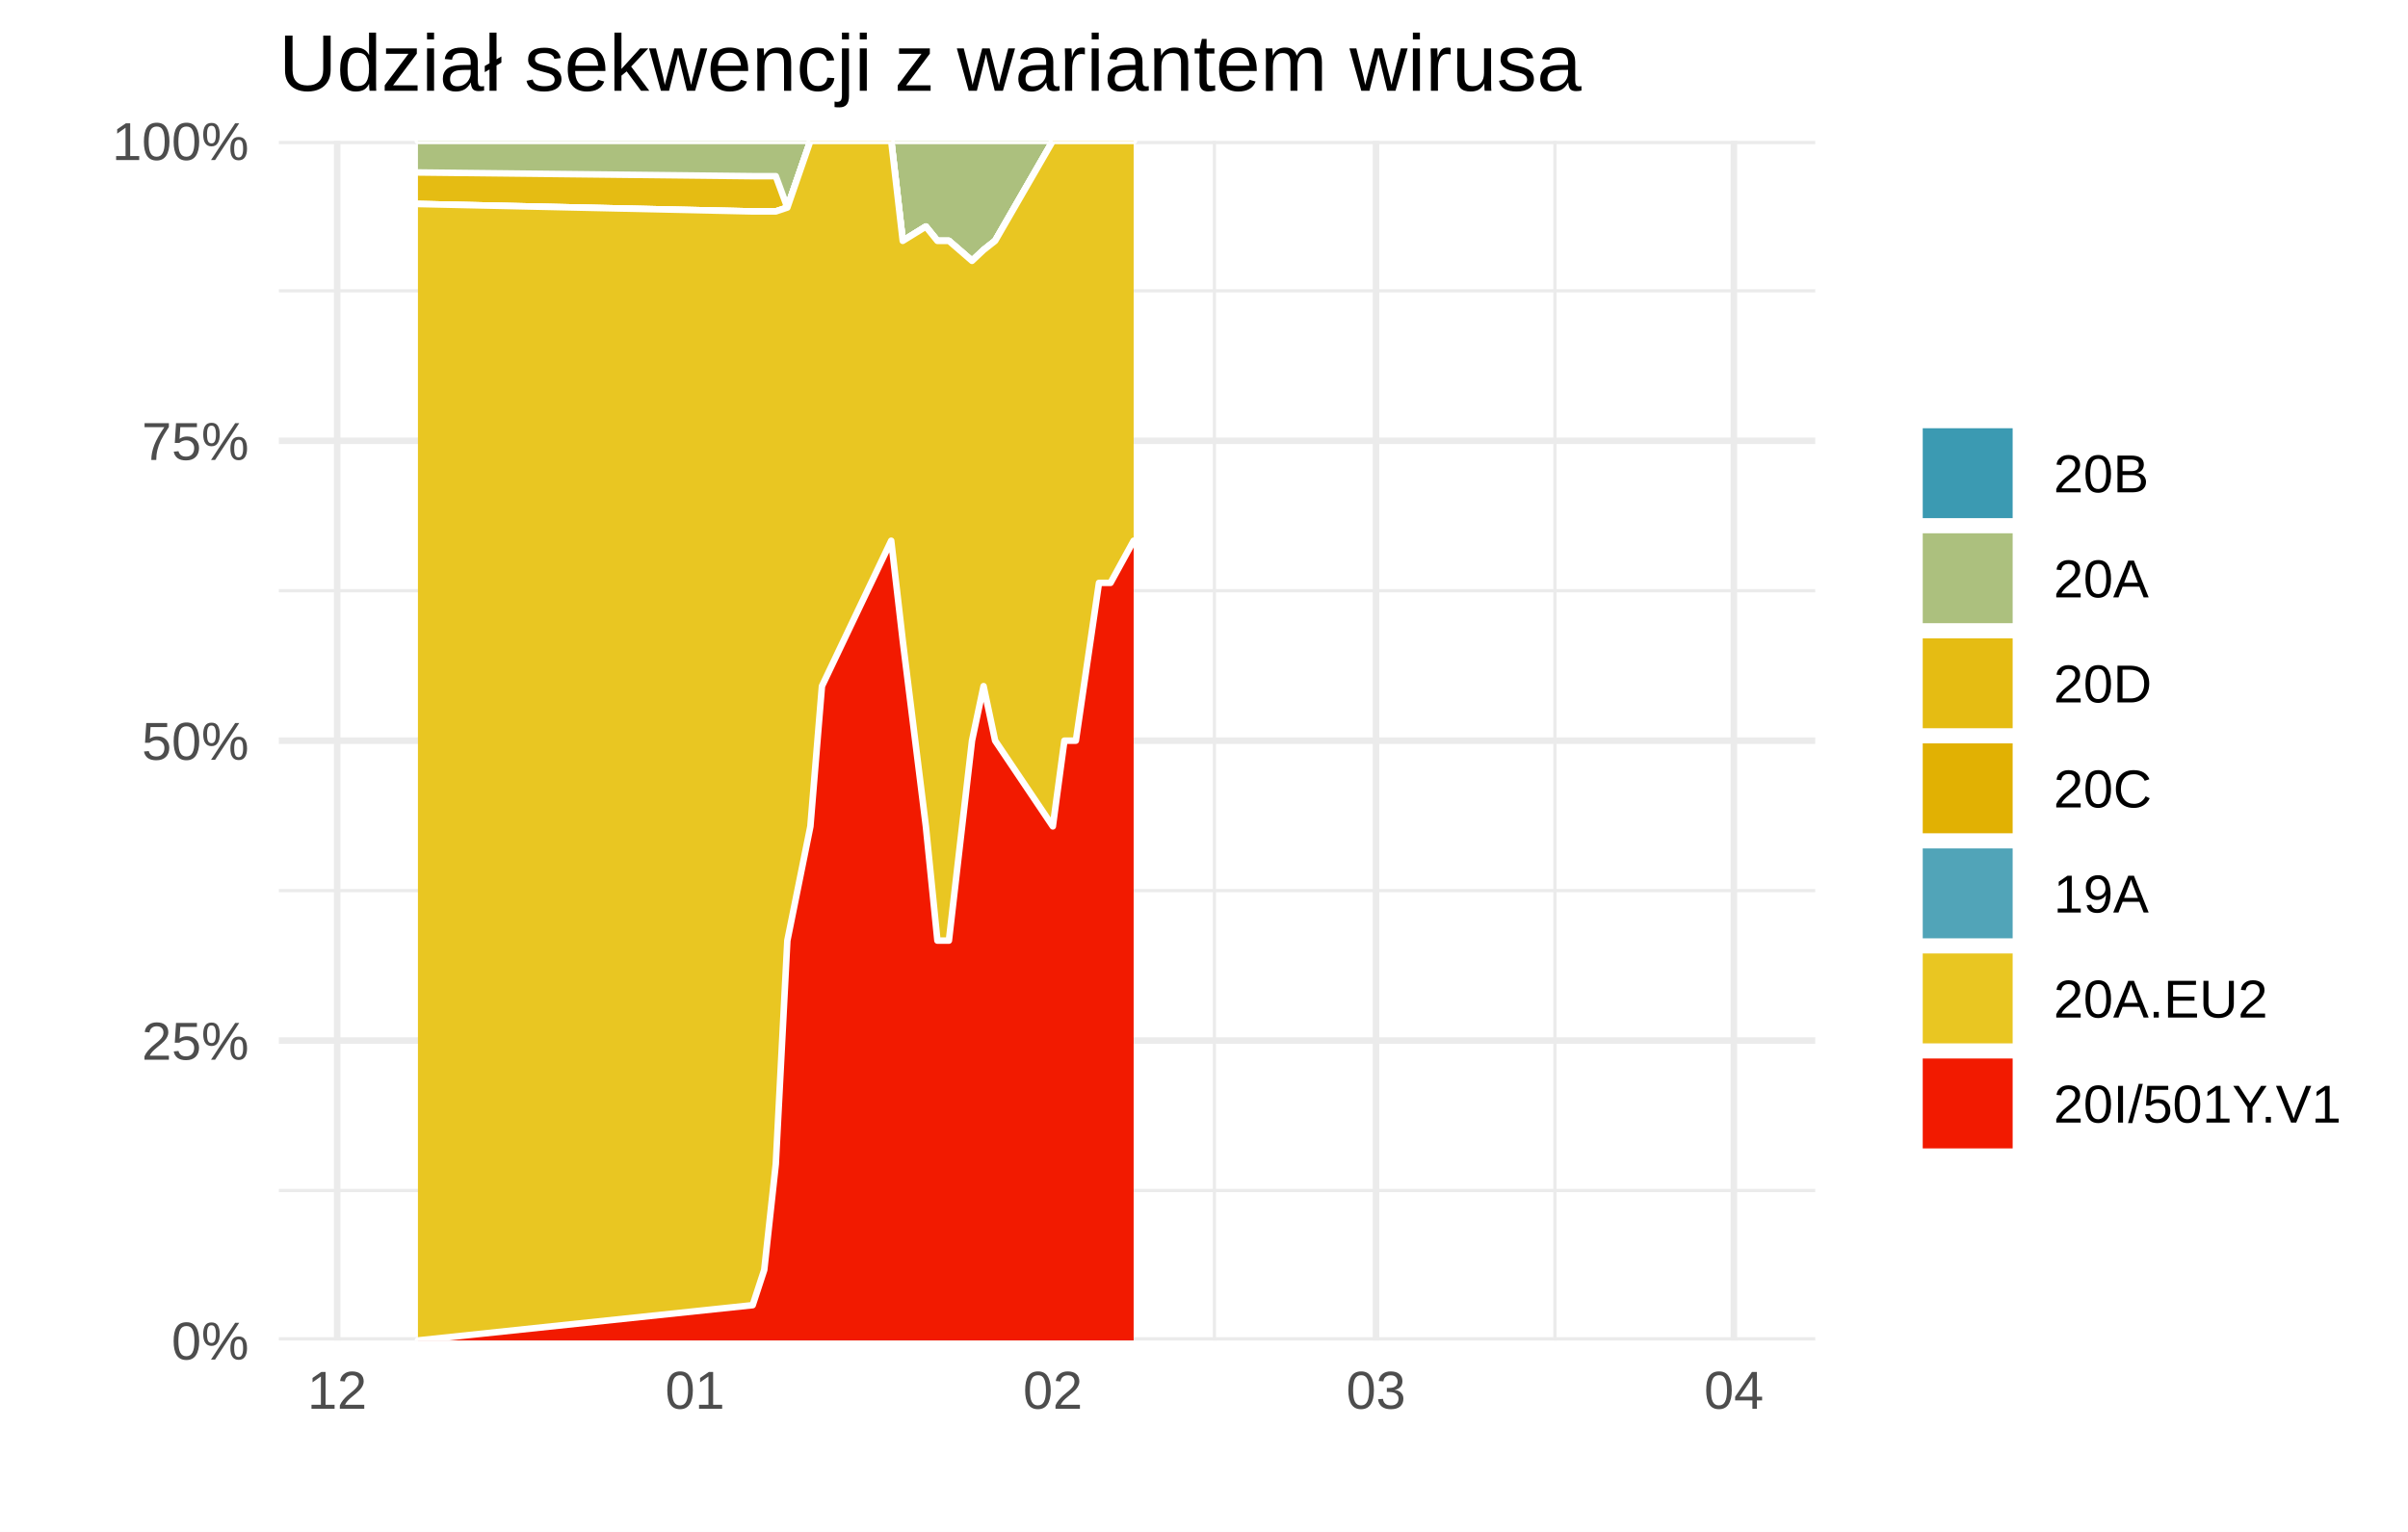
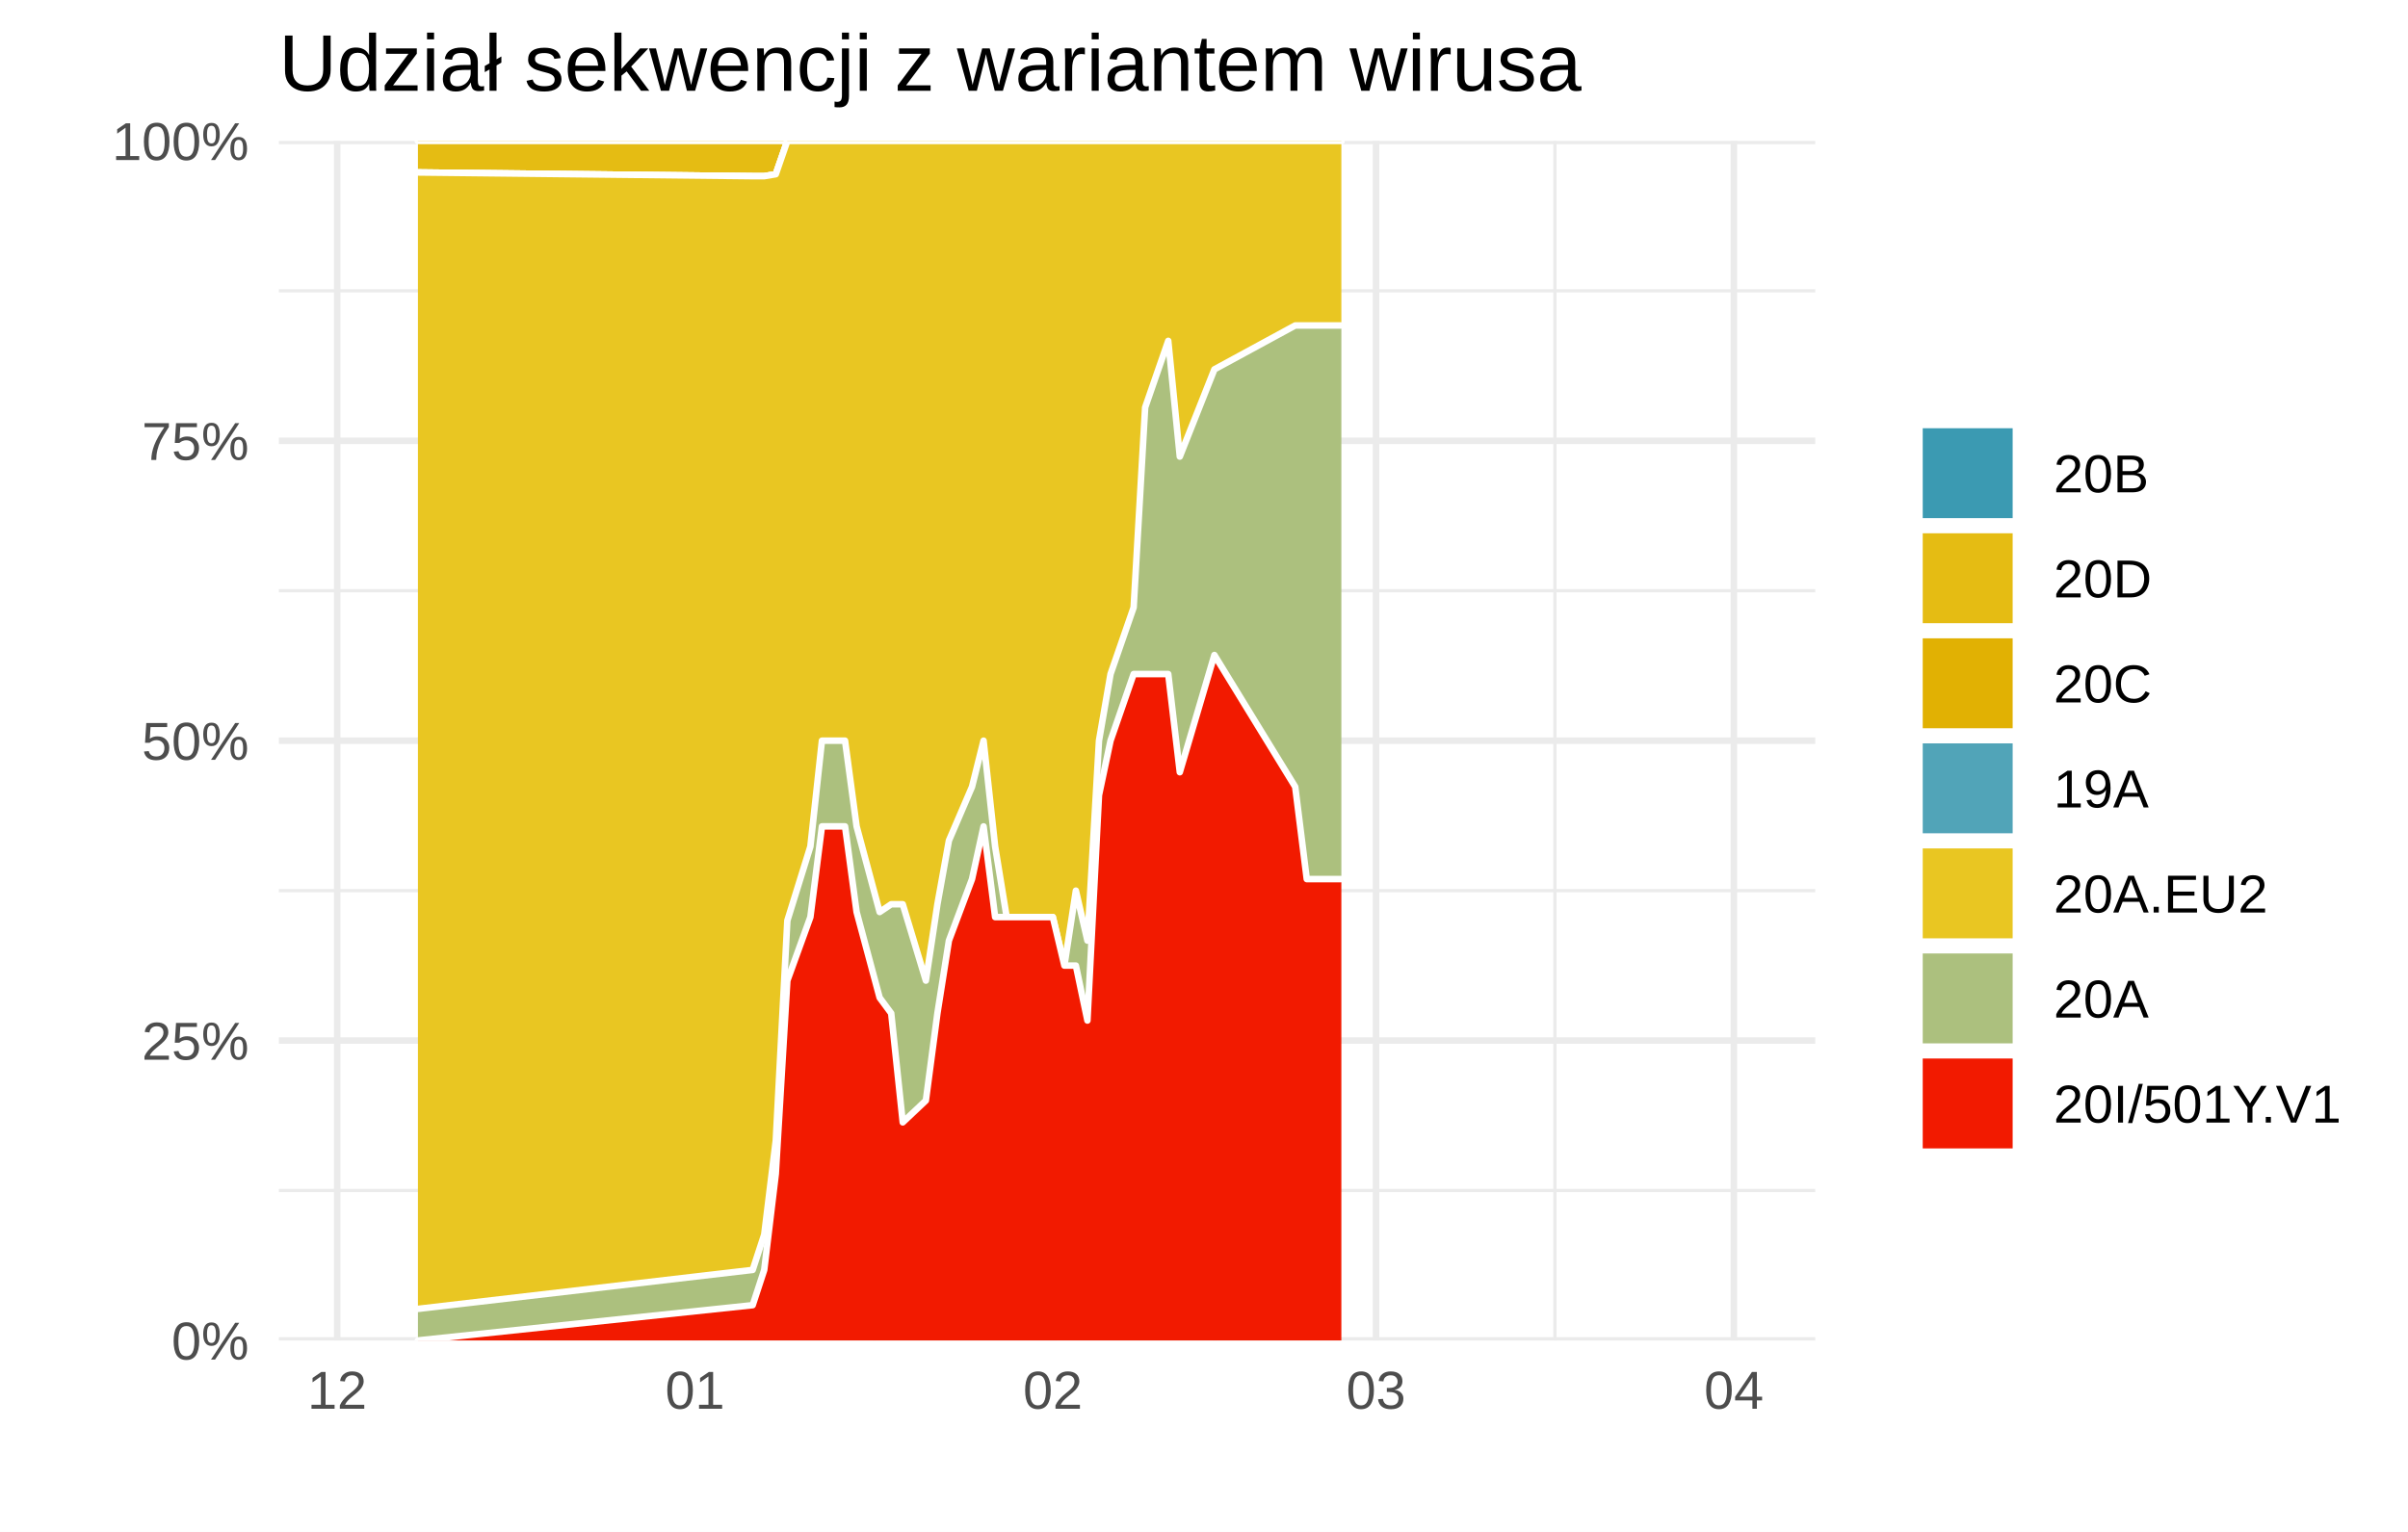
<svg xmlns="http://www.w3.org/2000/svg" class="svglite" width="396.00pt" height="252.00pt" viewBox="0 0 396.00 252.00">
  <defs>
    <style type="text/css">
    .svglite line, .svglite polyline, .svglite polygon, .svglite path, .svglite rect, .svglite circle {
      fill: none;
      stroke: #000000;
      stroke-linecap: round;
      stroke-linejoin: round;
      stroke-miterlimit: 10.00;
    }
  </style>
  </defs>
  <rect width="100%" height="100%" style="stroke: none; fill: #FFFFFF;" />
  <defs>
    <clipPath id="cpMC4wMHwzOTYuMDB8MC4wMHwyNTIuMDA=">
      <rect x="0.00" y="0.00" width="396.00" height="252.00" />
    </clipPath>
  </defs>
  <g clip-path="url(#cpMC4wMHwzOTYuMDB8MC4wMHwyNTIuMDA=)">
</g>
  <defs>
    <clipPath id="cpNDUuODZ8Mjk4LjUyfDIzLjE4fDIyMC41MA==">
      <rect x="45.86" y="23.18" width="252.66" height="197.33" />
    </clipPath>
  </defs>
  <g clip-path="url(#cpNDUuODZ8Mjk4LjUyfDIzLjE4fDIyMC41MA==)">
    <polyline points="45.86,195.84 298.52,195.84 " style="stroke-width: 0.53; stroke: #EBEBEB; stroke-linecap: butt;" />
    <polyline points="45.86,146.51 298.52,146.51 " style="stroke-width: 0.53; stroke: #EBEBEB; stroke-linecap: butt;" />
    <polyline points="45.86,97.17 298.52,97.17 " style="stroke-width: 0.53; stroke: #EBEBEB; stroke-linecap: butt;" />
    <polyline points="45.86,47.84 298.52,47.84 " style="stroke-width: 0.53; stroke: #EBEBEB; stroke-linecap: butt;" />
    <polyline points="84.87,220.50 84.87,23.18 " style="stroke-width: 0.53; stroke: #EBEBEB; stroke-linecap: butt;" />
    <polyline points="143.72,220.50 143.72,23.18 " style="stroke-width: 0.53; stroke: #EBEBEB; stroke-linecap: butt;" />
    <polyline points="199.71,220.50 199.71,23.18 " style="stroke-width: 0.53; stroke: #EBEBEB; stroke-linecap: butt;" />
    <polyline points="255.71,220.50 255.71,23.18 " style="stroke-width: 0.53; stroke: #EBEBEB; stroke-linecap: butt;" />
    <polyline points="45.86,220.50 298.52,220.50 " style="stroke-width: 1.07; stroke: #EBEBEB; stroke-linecap: butt;" />
    <polyline points="45.86,171.17 298.52,171.17 " style="stroke-width: 1.07; stroke: #EBEBEB; stroke-linecap: butt;" />
    <polyline points="45.86,121.84 298.52,121.84 " style="stroke-width: 1.07; stroke: #EBEBEB; stroke-linecap: butt;" />
    <polyline points="45.86,72.51 298.52,72.51 " style="stroke-width: 1.07; stroke: #EBEBEB; stroke-linecap: butt;" />
    <polyline points="45.86,23.18 298.52,23.18 " style="stroke-width: 1.07; stroke: #EBEBEB; stroke-linecap: butt;" />
    <polyline points="55.45,220.50 55.45,23.18 " style="stroke-width: 1.07; stroke: #EBEBEB; stroke-linecap: butt;" />
    <polyline points="114.29,220.50 114.29,23.18 " style="stroke-width: 1.07; stroke: #EBEBEB; stroke-linecap: butt;" />
    <polyline points="173.14,220.50 173.14,23.18 " style="stroke-width: 1.07; stroke: #EBEBEB; stroke-linecap: butt;" />
    <polyline points="226.29,220.50 226.29,23.18 " style="stroke-width: 1.07; stroke: #EBEBEB; stroke-linecap: butt;" />
    <polyline points="285.14,220.50 285.14,23.18 " style="stroke-width: 1.07; stroke: #EBEBEB; stroke-linecap: butt;" />
-     <polygon points="68.73,23.18 123.78,23.18 125.68,23.18 127.58,23.18 129.48,23.18 133.27,23.18 135.17,23.18 146.56,23.18 148.46,23.18 152.26,23.18 154.16,23.18 156.05,23.18 159.85,23.18 161.75,23.18 163.65,23.18 173.14,23.18 175.04,23.18 176.93,23.18 180.73,23.18 182.63,23.18 186.43,23.18 186.43,23.18 182.63,23.18 180.73,23.18 176.93,23.18 175.04,23.18 173.14,23.18 163.65,23.18 161.75,23.18 159.85,23.18 156.05,23.18 154.16,23.18 152.26,23.18 148.46,23.18 146.56,23.18 135.17,23.18 133.27,23.18 129.48,23.18 127.58,23.18 125.68,23.18 123.78,23.18 68.73,23.18 " style="stroke-width: 0.00; stroke: none; fill: #3B9AB2;" />
-     <polyline points="68.73,23.18 123.78,23.18 125.68,23.18 127.58,23.18 129.48,23.18 133.27,23.18 135.17,23.18 146.56,23.18 148.46,23.18 152.26,23.18 154.16,23.18 156.05,23.18 159.85,23.18 161.75,23.18 163.65,23.18 173.14,23.18 175.04,23.18 176.93,23.18 180.73,23.18 182.63,23.18 186.43,23.18 " style="stroke-width: 1.07; stroke: #FFFFFF;" />
-     <polygon points="68.73,23.18 123.78,23.18 125.68,23.18 127.58,23.18 129.48,23.18 133.27,23.18 135.17,23.18 146.56,23.18 148.46,23.18 152.26,23.18 154.16,23.18 156.05,23.18 159.85,23.18 161.75,23.18 163.65,23.18 173.14,23.18 175.04,23.18 176.93,23.18 180.73,23.18 182.63,23.18 186.43,23.18 186.43,23.18 182.63,23.18 180.73,23.18 176.93,23.18 175.04,23.18 173.14,23.18 163.65,39.62 161.75,41.12 159.85,42.91 156.05,39.62 154.16,39.62 152.26,37.27 148.46,39.62 146.56,23.18 135.17,23.18 133.27,23.18 129.48,34.14 127.58,28.98 125.68,28.98 123.78,28.98 68.73,28.37 " style="stroke-width: 0.00; stroke: none; fill: #ACC07E;" />
-     <polyline points="68.73,23.18 123.78,23.18 125.68,23.18 127.58,23.18 129.48,23.18 133.27,23.18 135.17,23.18 146.56,23.18 148.46,23.18 152.26,23.18 154.16,23.18 156.05,23.18 159.85,23.18 161.75,23.18 163.65,23.18 173.14,23.18 175.04,23.18 176.93,23.18 180.73,23.18 182.63,23.18 186.43,23.18 " style="stroke-width: 1.07; stroke: #FFFFFF;" />
-     <polygon points="68.73,28.37 123.78,28.98 125.68,28.98 127.58,28.98 129.48,34.14 133.27,23.18 135.17,23.18 146.56,23.18 148.46,39.62 152.26,37.27 154.16,39.62 156.05,39.62 159.85,42.91 161.75,41.12 163.65,39.62 173.14,23.18 175.04,23.18 176.93,23.18 180.73,23.18 182.63,23.18 186.43,23.18 186.43,23.18 182.63,23.18 180.73,23.18 176.93,23.18 175.04,23.18 173.14,23.18 163.65,39.62 161.75,41.12 159.85,42.91 156.05,39.62 154.16,39.62 152.26,37.27 148.46,39.62 146.56,23.18 135.17,23.18 133.27,23.18 129.48,34.14 127.58,34.78 125.68,34.78 123.78,34.78 68.73,33.56 " style="stroke-width: 0.00; stroke: none; fill: #E5BC13;" />
-     <polyline points="68.73,28.37 123.78,28.98 125.68,28.98 127.58,28.98 129.48,34.14 133.27,23.18 135.17,23.18 146.56,23.18 148.46,39.62 152.26,37.27 154.16,39.62 156.05,39.62 159.85,42.91 161.75,41.12 163.65,39.62 173.14,23.18 175.04,23.18 176.93,23.18 180.73,23.18 182.63,23.18 186.43,23.18 " style="stroke-width: 1.07; stroke: #FFFFFF;" />
-     <polygon points="68.73,33.56 123.78,34.78 125.68,34.78 127.58,34.78 129.48,34.14 133.27,23.18 135.17,23.18 146.56,23.18 148.46,39.62 152.26,37.27 154.16,39.62 156.05,39.62 159.85,42.91 161.75,41.12 163.65,39.62 173.14,23.18 175.04,23.18 176.93,23.18 180.73,23.18 182.63,23.18 186.43,23.18 186.43,23.18 182.63,23.18 180.73,23.18 176.93,23.18 175.04,23.18 173.14,23.18 163.65,39.62 161.75,41.12 159.85,42.91 156.05,39.62 154.16,39.62 152.26,37.27 148.46,39.62 146.56,23.18 135.17,23.18 133.27,23.18 129.48,34.14 127.58,34.78 125.68,34.78 123.78,34.78 68.73,33.56 " style="stroke-width: 0.00; stroke: none; fill: #E1B103;" />
-     <polyline points="68.73,33.56 123.78,34.78 125.68,34.78 127.58,34.78 129.48,34.14 133.27,23.18 135.17,23.18 146.56,23.18 148.46,39.62 152.26,37.27 154.16,39.62 156.05,39.62 159.85,42.91 161.75,41.12 163.65,39.62 173.14,23.18 175.04,23.18 176.93,23.18 180.73,23.18 182.63,23.18 186.43,23.18 " style="stroke-width: 1.07; stroke: #FFFFFF;" />
-     <polygon points="68.73,33.56 123.78,34.78 125.68,34.78 127.58,34.78 129.48,34.14 133.27,23.18 135.17,23.18 146.56,23.18 148.46,39.62 152.26,37.27 154.16,39.62 156.05,39.62 159.85,42.91 161.75,41.12 163.65,39.62 173.14,23.18 175.04,23.18 176.93,23.18 180.73,23.18 182.63,23.18 186.43,23.18 186.43,23.18 182.63,23.18 180.73,23.18 176.93,23.18 175.04,23.18 173.14,23.18 163.65,39.62 161.75,41.12 159.85,42.91 156.05,39.62 154.16,39.62 152.26,37.27 148.46,39.62 146.56,23.18 135.17,23.18 133.27,23.18 129.48,34.14 127.58,34.78 125.68,34.78 123.78,34.78 68.73,33.56 " style="stroke-width: 0.00; stroke: none; fill: #51A4B8;" />
-     <polyline points="68.73,33.56 123.78,34.78 125.68,34.78 127.58,34.78 129.48,34.14 133.27,23.18 135.17,23.18 146.56,23.18 148.46,39.62 152.26,37.27 154.16,39.62 156.05,39.62 159.85,42.91 161.75,41.12 163.65,39.62 173.14,23.18 175.04,23.18 176.93,23.18 180.73,23.18 182.63,23.18 186.43,23.18 " style="stroke-width: 1.07; stroke: #FFFFFF;" />
-     <polygon points="68.73,33.56 123.78,34.78 125.68,34.78 127.58,34.78 129.48,34.14 133.27,23.18 135.17,23.18 146.56,23.18 148.46,39.62 152.26,37.27 154.16,39.62 156.05,39.62 159.85,42.91 161.75,41.12 163.65,39.62 173.14,23.18 175.04,23.18 176.93,23.18 180.73,23.18 182.63,23.18 186.43,23.18 186.43,88.95 182.63,95.88 180.73,95.88 176.93,121.84 175.04,121.84 173.14,135.94 163.65,121.84 161.75,112.87 159.85,121.84 156.05,154.73 154.16,154.73 152.26,135.94 148.46,105.40 146.56,88.95 135.17,112.87 133.27,135.94 129.48,154.73 127.58,191.49 125.68,208.90 123.78,214.70 68.73,220.50 " style="stroke-width: 0.00; stroke: none; fill: #E9C622;" />
-     <polyline points="68.73,33.56 123.78,34.78 125.68,34.78 127.58,34.78 129.48,34.14 133.27,23.18 135.17,23.18 146.56,23.18 148.46,39.62 152.26,37.27 154.16,39.62 156.05,39.62 159.85,42.91 161.75,41.12 163.65,39.62 173.14,23.18 175.04,23.18 176.93,23.18 180.73,23.18 182.63,23.18 186.43,23.18 " style="stroke-width: 1.07; stroke: #FFFFFF;" />
-     <polygon points="68.73,220.50 123.78,214.70 125.68,208.90 127.58,191.49 129.48,154.73 133.27,135.94 135.17,112.87 146.56,88.95 148.46,105.40 152.26,135.94 154.16,154.73 156.05,154.73 159.85,121.84 161.75,112.87 163.65,121.84 173.14,135.94 175.04,121.84 176.93,121.84 180.73,95.88 182.63,95.88 186.43,88.95 186.43,220.50 182.63,220.50 180.73,220.50 176.93,220.50 175.04,220.50 173.14,220.50 163.65,220.50 161.75,220.50 159.85,220.50 156.05,220.50 154.16,220.50 152.26,220.50 148.46,220.50 146.56,220.50 135.17,220.50 133.27,220.50 129.48,220.50 127.58,220.50 125.68,220.50 123.78,220.50 68.73,220.50 " style="stroke-width: 0.00; stroke: none; fill: #F21A00;" />
-     <polyline points="68.73,220.50 123.78,214.70 125.68,208.90 127.58,191.49 129.48,154.73 133.27,135.94 135.17,112.87 146.56,88.95 148.46,105.40 152.26,135.94 154.16,154.73 156.05,154.73 159.85,121.84 161.75,112.87 163.65,121.84 173.14,135.94 175.04,121.84 176.93,121.84 180.73,95.88 182.63,95.88 186.43,88.95 " style="stroke-width: 1.07; stroke: #FFFFFF;" />
+     <polygon points="68.73,23.18 123.78,23.18 125.68,23.18 127.58,23.18 129.48,23.18 133.27,23.18 135.17,23.18 138.97,23.18 140.87,23.18 144.66,23.18 146.56,23.18 148.46,23.18 152.26,23.18 154.16,23.18 156.05,23.18 159.85,23.18 161.75,23.18 163.65,23.18 165.55,23.18 173.14,23.18 175.04,23.18 176.93,23.18 178.83,23.18 180.73,23.18 182.63,23.18 186.43,23.18 188.32,23.18 192.12,23.18 194.02,23.18 199.71,23.18 213.00,23.18 214.90,23.18 220.59,23.18 220.59,23.18 214.90,23.18 213.00,23.18 199.71,23.18 194.02,23.18 192.12,23.18 188.32,23.18 186.43,23.18 182.63,23.18 180.73,23.18 178.83,23.18 176.93,23.18 175.04,23.18 173.14,23.18 165.55,23.18 163.65,23.18 161.75,23.18 159.85,23.18 156.05,23.18 154.16,23.18 152.26,23.18 148.46,23.18 146.56,23.18 144.66,23.18 140.87,23.18 138.97,23.18 135.17,23.18 133.27,23.18 129.48,23.18 127.58,23.18 125.68,23.18 123.78,23.18 68.73,23.18 " style="stroke-width: 0.00; stroke: none; fill: #3B9AB2;" />
+     <polyline points="68.73,23.18 123.78,23.18 125.68,23.18 127.58,23.18 129.48,23.18 133.27,23.18 135.17,23.18 138.97,23.18 140.87,23.18 144.66,23.18 146.56,23.18 148.46,23.18 152.26,23.18 154.16,23.18 156.05,23.18 159.85,23.18 161.75,23.18 163.65,23.18 165.55,23.18 173.14,23.18 175.04,23.18 176.93,23.18 178.83,23.18 180.73,23.18 182.63,23.18 186.43,23.18 188.32,23.18 192.12,23.18 194.02,23.18 199.71,23.18 213.00,23.18 214.90,23.18 220.59,23.18 " style="stroke-width: 1.07; stroke: #FFFFFF;" />
+     <polygon points="68.73,23.18 123.78,23.18 125.68,23.18 127.58,23.18 129.48,23.18 133.27,23.18 135.17,23.18 138.97,23.18 140.87,23.18 144.66,23.18 146.56,23.18 148.46,23.18 152.26,23.18 154.16,23.18 156.05,23.18 159.85,23.18 161.75,23.18 163.65,23.18 165.55,23.18 173.14,23.18 175.04,23.18 176.93,23.18 178.83,23.18 180.73,23.18 182.63,23.18 186.43,23.18 188.32,23.18 192.12,23.18 194.02,23.18 199.71,23.18 213.00,23.18 214.90,23.18 220.59,23.18 220.59,23.18 214.90,23.18 213.00,23.18 199.71,23.18 194.02,23.18 192.12,23.18 188.32,23.18 186.43,23.18 182.63,23.18 180.73,23.18 178.83,23.18 176.93,23.18 175.04,23.18 173.14,23.18 165.55,23.18 163.65,23.18 161.75,23.18 159.85,23.18 156.05,23.18 154.16,23.18 152.26,23.18 148.46,23.18 146.56,23.18 144.66,23.18 140.87,23.18 138.97,23.18 135.17,23.18 133.27,23.18 129.48,23.18 127.58,28.66 125.68,28.98 123.78,28.98 68.73,28.37 " style="stroke-width: 0.00; stroke: none; fill: #E5BC13;" />
+     <polyline points="68.73,23.18 123.78,23.18 125.68,23.18 127.58,23.18 129.48,23.18 133.27,23.18 135.17,23.18 138.97,23.18 140.87,23.18 144.66,23.18 146.56,23.18 148.46,23.18 152.26,23.18 154.16,23.18 156.05,23.18 159.85,23.18 161.75,23.18 163.65,23.18 165.55,23.18 173.14,23.18 175.04,23.18 176.93,23.18 178.83,23.18 180.73,23.18 182.63,23.18 186.43,23.18 188.32,23.18 192.12,23.18 194.02,23.18 199.71,23.18 213.00,23.18 214.90,23.18 220.59,23.18 " style="stroke-width: 1.07; stroke: #FFFFFF;" />
+     <polygon points="68.73,28.37 123.78,28.98 125.68,28.98 127.58,28.66 129.48,23.18 133.27,23.18 135.17,23.18 138.97,23.18 140.87,23.18 144.66,23.18 146.56,23.18 148.46,23.18 152.26,23.18 154.16,23.18 156.05,23.18 159.85,23.18 161.75,23.18 163.65,23.18 165.55,23.18 173.14,23.18 175.04,23.18 176.93,23.18 178.83,23.18 180.73,23.18 182.63,23.18 186.43,23.18 188.32,23.18 192.12,23.18 194.02,23.18 199.71,23.18 213.00,23.18 214.90,23.18 220.59,23.18 220.59,23.18 214.90,23.18 213.00,23.18 199.71,23.18 194.02,23.18 192.12,23.18 188.32,23.18 186.43,23.18 182.63,23.18 180.73,23.18 178.83,23.18 176.93,23.18 175.04,23.18 173.14,23.18 165.55,23.18 163.65,23.18 161.75,23.18 159.85,23.18 156.05,23.18 154.16,23.18 152.26,23.18 148.46,23.18 146.56,23.18 144.66,23.18 140.87,23.18 138.97,23.18 135.17,23.18 133.27,23.18 129.48,23.18 127.58,28.66 125.68,28.98 123.78,28.98 68.73,28.37 " style="stroke-width: 0.00; stroke: none; fill: #E1B103;" />
+     <polyline points="68.73,28.37 123.78,28.98 125.68,28.98 127.58,28.66 129.48,23.18 133.27,23.18 135.17,23.18 138.97,23.18 140.87,23.18 144.66,23.18 146.56,23.18 148.46,23.18 152.26,23.18 154.16,23.18 156.05,23.18 159.85,23.18 161.75,23.18 163.65,23.18 165.55,23.18 173.14,23.18 175.04,23.18 176.93,23.18 178.83,23.18 180.73,23.18 182.63,23.18 186.43,23.18 188.32,23.18 192.12,23.18 194.02,23.18 199.71,23.18 213.00,23.18 214.90,23.18 220.59,23.18 " style="stroke-width: 1.07; stroke: #FFFFFF;" />
+     <polygon points="68.73,28.37 123.78,28.98 125.68,28.98 127.58,28.66 129.48,23.18 133.27,23.18 135.17,23.18 138.97,23.18 140.87,23.18 144.66,23.18 146.56,23.18 148.46,23.18 152.26,23.18 154.16,23.18 156.05,23.18 159.85,23.18 161.75,23.18 163.65,23.18 165.55,23.18 173.14,23.18 175.04,23.18 176.93,23.18 178.83,23.18 180.73,23.18 182.63,23.18 186.43,23.18 188.32,23.18 192.12,23.18 194.02,23.18 199.71,23.18 213.00,23.18 214.90,23.18 220.59,23.18 220.59,23.18 214.90,23.18 213.00,23.18 199.71,23.18 194.02,23.18 192.12,23.18 188.32,23.18 186.43,23.18 182.63,23.18 180.73,23.18 178.83,23.18 176.93,23.18 175.04,23.18 173.14,23.18 165.55,23.18 163.65,23.18 161.75,23.18 159.85,23.18 156.05,23.18 154.16,23.18 152.26,23.18 148.46,23.18 146.56,23.18 144.66,23.18 140.87,23.18 138.97,23.18 135.17,23.18 133.27,23.18 129.48,23.18 127.58,28.66 125.68,28.98 123.78,28.98 68.73,28.37 " style="stroke-width: 0.00; stroke: none; fill: #51A4B8;" />
+     <polyline points="68.73,28.37 123.78,28.98 125.68,28.98 127.58,28.66 129.48,23.18 133.27,23.18 135.17,23.18 138.97,23.18 140.87,23.18 144.66,23.18 146.56,23.18 148.46,23.18 152.26,23.18 154.16,23.18 156.05,23.18 159.85,23.18 161.75,23.18 163.65,23.18 165.55,23.18 173.14,23.18 175.04,23.18 176.93,23.18 178.83,23.18 180.73,23.18 182.63,23.18 186.43,23.18 188.32,23.18 192.12,23.18 194.02,23.18 199.71,23.18 213.00,23.18 214.90,23.18 220.59,23.18 " style="stroke-width: 1.07; stroke: #FFFFFF;" />
+     <polygon points="68.73,28.37 123.78,28.98 125.68,28.98 127.58,28.66 129.48,23.18 133.27,23.18 135.17,23.18 138.97,23.18 140.87,23.18 144.66,23.18 146.56,23.18 148.46,23.18 152.26,23.18 154.16,23.18 156.05,23.18 159.85,23.18 161.75,23.18 163.65,23.18 165.55,23.18 173.14,23.18 175.04,23.18 176.93,23.18 178.83,23.18 180.73,23.18 182.63,23.18 186.43,23.18 188.32,23.18 192.12,23.18 194.02,23.18 199.71,23.18 213.00,23.18 214.90,23.18 220.59,23.18 220.59,53.54 214.90,53.54 213.00,53.54 199.71,60.76 194.02,75.11 192.12,56.07 188.32,67.03 186.43,99.92 182.63,110.88 180.73,121.84 178.83,154.73 176.93,146.51 175.04,158.84 173.14,150.86 165.55,150.86 163.65,139.25 161.75,121.84 159.85,129.43 156.05,138.28 154.16,148.75 152.26,161.31 148.46,148.75 146.56,148.75 144.66,150.03 140.87,135.94 138.97,121.84 135.17,121.84 133.27,139.25 129.48,151.44 127.58,187.62 125.68,203.09 123.78,208.90 68.73,215.31 " style="stroke-width: 0.00; stroke: none; fill: #E9C622;" />
+     <polyline points="68.73,28.37 123.78,28.98 125.68,28.98 127.58,28.66 129.48,23.18 133.27,23.18 135.17,23.18 138.97,23.18 140.87,23.18 144.66,23.18 146.56,23.18 148.46,23.18 152.26,23.18 154.16,23.18 156.05,23.18 159.85,23.18 161.75,23.18 163.65,23.18 165.55,23.18 173.14,23.18 175.04,23.18 176.93,23.18 178.83,23.18 180.73,23.18 182.63,23.18 186.43,23.18 188.32,23.18 192.12,23.18 194.02,23.18 199.71,23.18 213.00,23.18 214.90,23.18 220.59,23.18 " style="stroke-width: 1.07; stroke: #FFFFFF;" />
+     <polygon points="68.73,215.31 123.78,208.90 125.68,203.09 127.58,187.62 129.48,151.44 133.27,139.25 135.17,121.84 138.97,121.84 140.87,135.94 144.66,150.03 146.56,148.75 148.46,148.75 152.26,161.31 154.16,148.75 156.05,138.28 159.85,129.43 161.75,121.84 163.65,139.25 165.55,150.86 173.14,150.86 175.04,158.84 176.93,146.51 178.83,154.73 180.73,121.84 182.63,110.88 186.43,99.92 188.32,67.03 192.12,56.07 194.02,75.11 199.71,60.76 213.00,53.54 214.90,53.54 220.59,53.54 220.59,144.61 214.90,144.61 213.00,129.43 199.71,107.75 194.02,127.03 192.12,110.88 188.32,110.88 186.43,110.88 182.63,121.84 180.73,130.81 178.83,167.88 176.93,158.84 175.04,158.84 173.14,150.86 165.55,150.86 163.65,150.86 161.75,135.94 159.85,144.61 156.05,154.73 154.16,166.69 152.26,181.04 148.46,184.63 146.56,166.69 144.66,164.12 140.87,150.03 138.97,135.94 135.17,135.94 133.27,150.86 129.48,161.31 127.58,193.10 125.68,208.90 123.78,214.70 68.73,220.50 " style="stroke-width: 0.00; stroke: none; fill: #ACC07E;" />
+     <polyline points="68.73,215.31 123.78,208.90 125.68,203.09 127.58,187.62 129.48,151.44 133.27,139.25 135.17,121.84 138.97,121.84 140.87,135.94 144.66,150.03 146.56,148.75 148.46,148.75 152.26,161.31 154.16,148.75 156.05,138.28 159.85,129.43 161.75,121.84 163.65,139.25 165.55,150.86 173.14,150.86 175.04,158.84 176.93,146.51 178.83,154.73 180.73,121.84 182.63,110.88 186.43,99.92 188.32,67.03 192.12,56.07 194.02,75.11 199.71,60.76 213.00,53.54 214.90,53.54 220.59,53.54 " style="stroke-width: 1.07; stroke: #FFFFFF;" />
+     <polygon points="68.73,220.50 123.78,214.70 125.68,208.90 127.58,193.10 129.48,161.31 133.27,150.86 135.17,135.94 138.97,135.94 140.87,150.03 144.66,164.12 146.56,166.69 148.46,184.63 152.26,181.04 154.16,166.69 156.05,154.73 159.85,144.61 161.75,135.94 163.65,150.86 165.55,150.86 173.14,150.86 175.04,158.84 176.93,158.84 178.83,167.88 180.73,130.81 182.63,121.84 186.43,110.88 188.32,110.88 192.12,110.88 194.02,127.03 199.71,107.75 213.00,129.43 214.90,144.61 220.59,144.61 220.59,220.50 214.90,220.50 213.00,220.50 199.71,220.50 194.02,220.50 192.12,220.50 188.32,220.50 186.43,220.50 182.63,220.50 180.73,220.50 178.83,220.50 176.93,220.50 175.04,220.50 173.14,220.50 165.55,220.50 163.65,220.50 161.75,220.50 159.85,220.50 156.05,220.50 154.16,220.50 152.26,220.50 148.46,220.50 146.56,220.50 144.66,220.50 140.87,220.50 138.97,220.50 135.17,220.50 133.27,220.50 129.48,220.50 127.58,220.50 125.68,220.50 123.78,220.50 68.73,220.50 " style="stroke-width: 0.00; stroke: none; fill: #F21A00;" />
+     <polyline points="68.73,220.50 123.78,214.70 125.68,208.90 127.58,193.10 129.48,161.31 133.27,150.86 135.17,135.94 138.97,135.94 140.87,150.03 144.66,164.12 146.56,166.69 148.46,184.63 152.26,181.04 154.16,166.69 156.05,154.73 159.85,144.61 161.75,135.94 163.65,150.86 165.55,150.86 173.14,150.86 175.04,158.84 176.93,158.84 178.83,167.88 180.73,130.81 182.63,121.84 186.43,110.88 188.32,110.88 192.12,110.88 194.02,127.03 199.71,107.75 213.00,129.43 214.90,144.61 220.59,144.61 " style="stroke-width: 1.07; stroke: #FFFFFF;" />
  </g>
  <g clip-path="url(#cpMC4wMHwzOTYuMDB8MC4wMHwyNTIuMDA=)">
    <text x="40.93" y="223.65" text-anchor="end" style="font-size: 8.80px; fill: #4D4D4D; font-family: Arial;" textLength="12.72px" lengthAdjust="spacingAndGlyphs">0%</text>
    <text x="40.93" y="174.32" text-anchor="end" style="font-size: 8.80px; fill: #4D4D4D; font-family: Arial;" textLength="17.62px" lengthAdjust="spacingAndGlyphs">25%</text>
    <text x="40.93" y="124.99" text-anchor="end" style="font-size: 8.80px; fill: #4D4D4D; font-family: Arial;" textLength="17.62px" lengthAdjust="spacingAndGlyphs">50%</text>
    <text x="40.93" y="75.66" text-anchor="end" style="font-size: 8.80px; fill: #4D4D4D; font-family: Arial;" textLength="17.62px" lengthAdjust="spacingAndGlyphs">75%</text>
    <text x="40.93" y="26.33" text-anchor="end" style="font-size: 8.80px; fill: #4D4D4D; font-family: Arial;" textLength="22.51px" lengthAdjust="spacingAndGlyphs">100%</text>
    <text x="55.45" y="231.74" text-anchor="middle" style="font-size: 8.80px; fill: #4D4D4D; font-family: Arial;" textLength="9.79px" lengthAdjust="spacingAndGlyphs">12</text>
    <text x="114.29" y="231.74" text-anchor="middle" style="font-size: 8.80px; fill: #4D4D4D; font-family: Arial;" textLength="9.79px" lengthAdjust="spacingAndGlyphs">01</text>
    <text x="173.14" y="231.74" text-anchor="middle" style="font-size: 8.80px; fill: #4D4D4D; font-family: Arial;" textLength="9.79px" lengthAdjust="spacingAndGlyphs">02</text>
    <text x="226.29" y="231.74" text-anchor="middle" style="font-size: 8.80px; fill: #4D4D4D; font-family: Arial;" textLength="9.79px" lengthAdjust="spacingAndGlyphs">03</text>
    <text x="285.14" y="231.74" text-anchor="middle" style="font-size: 8.80px; fill: #4D4D4D; font-family: Arial;" textLength="9.79px" lengthAdjust="spacingAndGlyphs">04</text>
    <rect x="315.66" y="69.91" width="15.86" height="15.86" style="stroke-width: 1.07; stroke: #FFFFFF; stroke-linecap: square; stroke-linejoin: miter; fill: #3B9AB2;" />
-     <rect x="315.66" y="87.19" width="15.86" height="15.86" style="stroke-width: 1.07; stroke: #FFFFFF; stroke-linecap: square; stroke-linejoin: miter; fill: #ACC07E;" />
-     <rect x="315.66" y="104.47" width="15.86" height="15.86" style="stroke-width: 1.07; stroke: #FFFFFF; stroke-linecap: square; stroke-linejoin: miter; fill: #E5BC13;" />
-     <rect x="315.66" y="121.75" width="15.86" height="15.86" style="stroke-width: 1.07; stroke: #FFFFFF; stroke-linecap: square; stroke-linejoin: miter; fill: #E1B103;" />
-     <rect x="315.66" y="139.03" width="15.86" height="15.86" style="stroke-width: 1.07; stroke: #FFFFFF; stroke-linecap: square; stroke-linejoin: miter; fill: #51A4B8;" />
-     <rect x="315.66" y="156.31" width="15.86" height="15.86" style="stroke-width: 1.07; stroke: #FFFFFF; stroke-linecap: square; stroke-linejoin: miter; fill: #E9C622;" />
+     <rect x="315.66" y="87.19" width="15.86" height="15.86" style="stroke-width: 1.07; stroke: #FFFFFF; stroke-linecap: square; stroke-linejoin: miter; fill: #E5BC13;" />
+     <rect x="315.66" y="104.47" width="15.86" height="15.86" style="stroke-width: 1.07; stroke: #FFFFFF; stroke-linecap: square; stroke-linejoin: miter; fill: #E1B103;" />
+     <rect x="315.66" y="121.75" width="15.86" height="15.86" style="stroke-width: 1.07; stroke: #FFFFFF; stroke-linecap: square; stroke-linejoin: miter; fill: #51A4B8;" />
+     <rect x="315.66" y="139.03" width="15.86" height="15.86" style="stroke-width: 1.07; stroke: #FFFFFF; stroke-linecap: square; stroke-linejoin: miter; fill: #E9C622;" />
+     <rect x="315.66" y="156.31" width="15.86" height="15.86" style="stroke-width: 1.07; stroke: #FFFFFF; stroke-linecap: square; stroke-linejoin: miter; fill: #ACC07E;" />
    <rect x="315.66" y="173.59" width="15.86" height="15.86" style="stroke-width: 1.07; stroke: #FFFFFF; stroke-linecap: square; stroke-linejoin: miter; fill: #F21A00;" />
    <text x="337.72" y="80.99" style="font-size: 8.80px; font-family: Arial;" textLength="15.66px" lengthAdjust="spacingAndGlyphs">20B</text>
-     <text x="337.72" y="98.27" style="font-size: 8.80px; font-family: Arial;" textLength="15.66px" lengthAdjust="spacingAndGlyphs">20A</text>
-     <text x="337.72" y="115.55" style="font-size: 8.80px; font-family: Arial;" textLength="16.14px" lengthAdjust="spacingAndGlyphs">20D</text>
-     <text x="337.72" y="132.83" style="font-size: 8.80px; font-family: Arial;" textLength="16.14px" lengthAdjust="spacingAndGlyphs">20C</text>
-     <text x="337.72" y="150.11" style="font-size: 8.80px; font-family: Arial;" textLength="15.66px" lengthAdjust="spacingAndGlyphs">19A</text>
-     <text x="337.72" y="167.39" style="font-size: 8.80px; font-family: Arial;" textLength="35.22px" lengthAdjust="spacingAndGlyphs">20A.EU2</text>
+     <text x="337.72" y="98.27" style="font-size: 8.80px; font-family: Arial;" textLength="16.14px" lengthAdjust="spacingAndGlyphs">20D</text>
+     <text x="337.72" y="115.55" style="font-size: 8.80px; font-family: Arial;" textLength="16.14px" lengthAdjust="spacingAndGlyphs">20C</text>
+     <text x="337.72" y="132.83" style="font-size: 8.80px; font-family: Arial;" textLength="15.66px" lengthAdjust="spacingAndGlyphs">19A</text>
+     <text x="337.72" y="150.11" style="font-size: 8.80px; font-family: Arial;" textLength="35.22px" lengthAdjust="spacingAndGlyphs">20A.EU2</text>
+     <text x="337.72" y="167.39" style="font-size: 8.80px; font-family: Arial;" textLength="15.66px" lengthAdjust="spacingAndGlyphs">20A</text>
    <text x="337.72" y="184.67" style="font-size: 8.80px; font-family: Arial;" textLength="47.33px" lengthAdjust="spacingAndGlyphs">20I/501Y.V1</text>
    <text x="45.86" y="14.93" style="font-size: 13.20px; font-family: Arial;" textLength="214.06px" lengthAdjust="spacingAndGlyphs">Udział sekwencji z wariantem wirusa</text>
  </g>
</svg>
